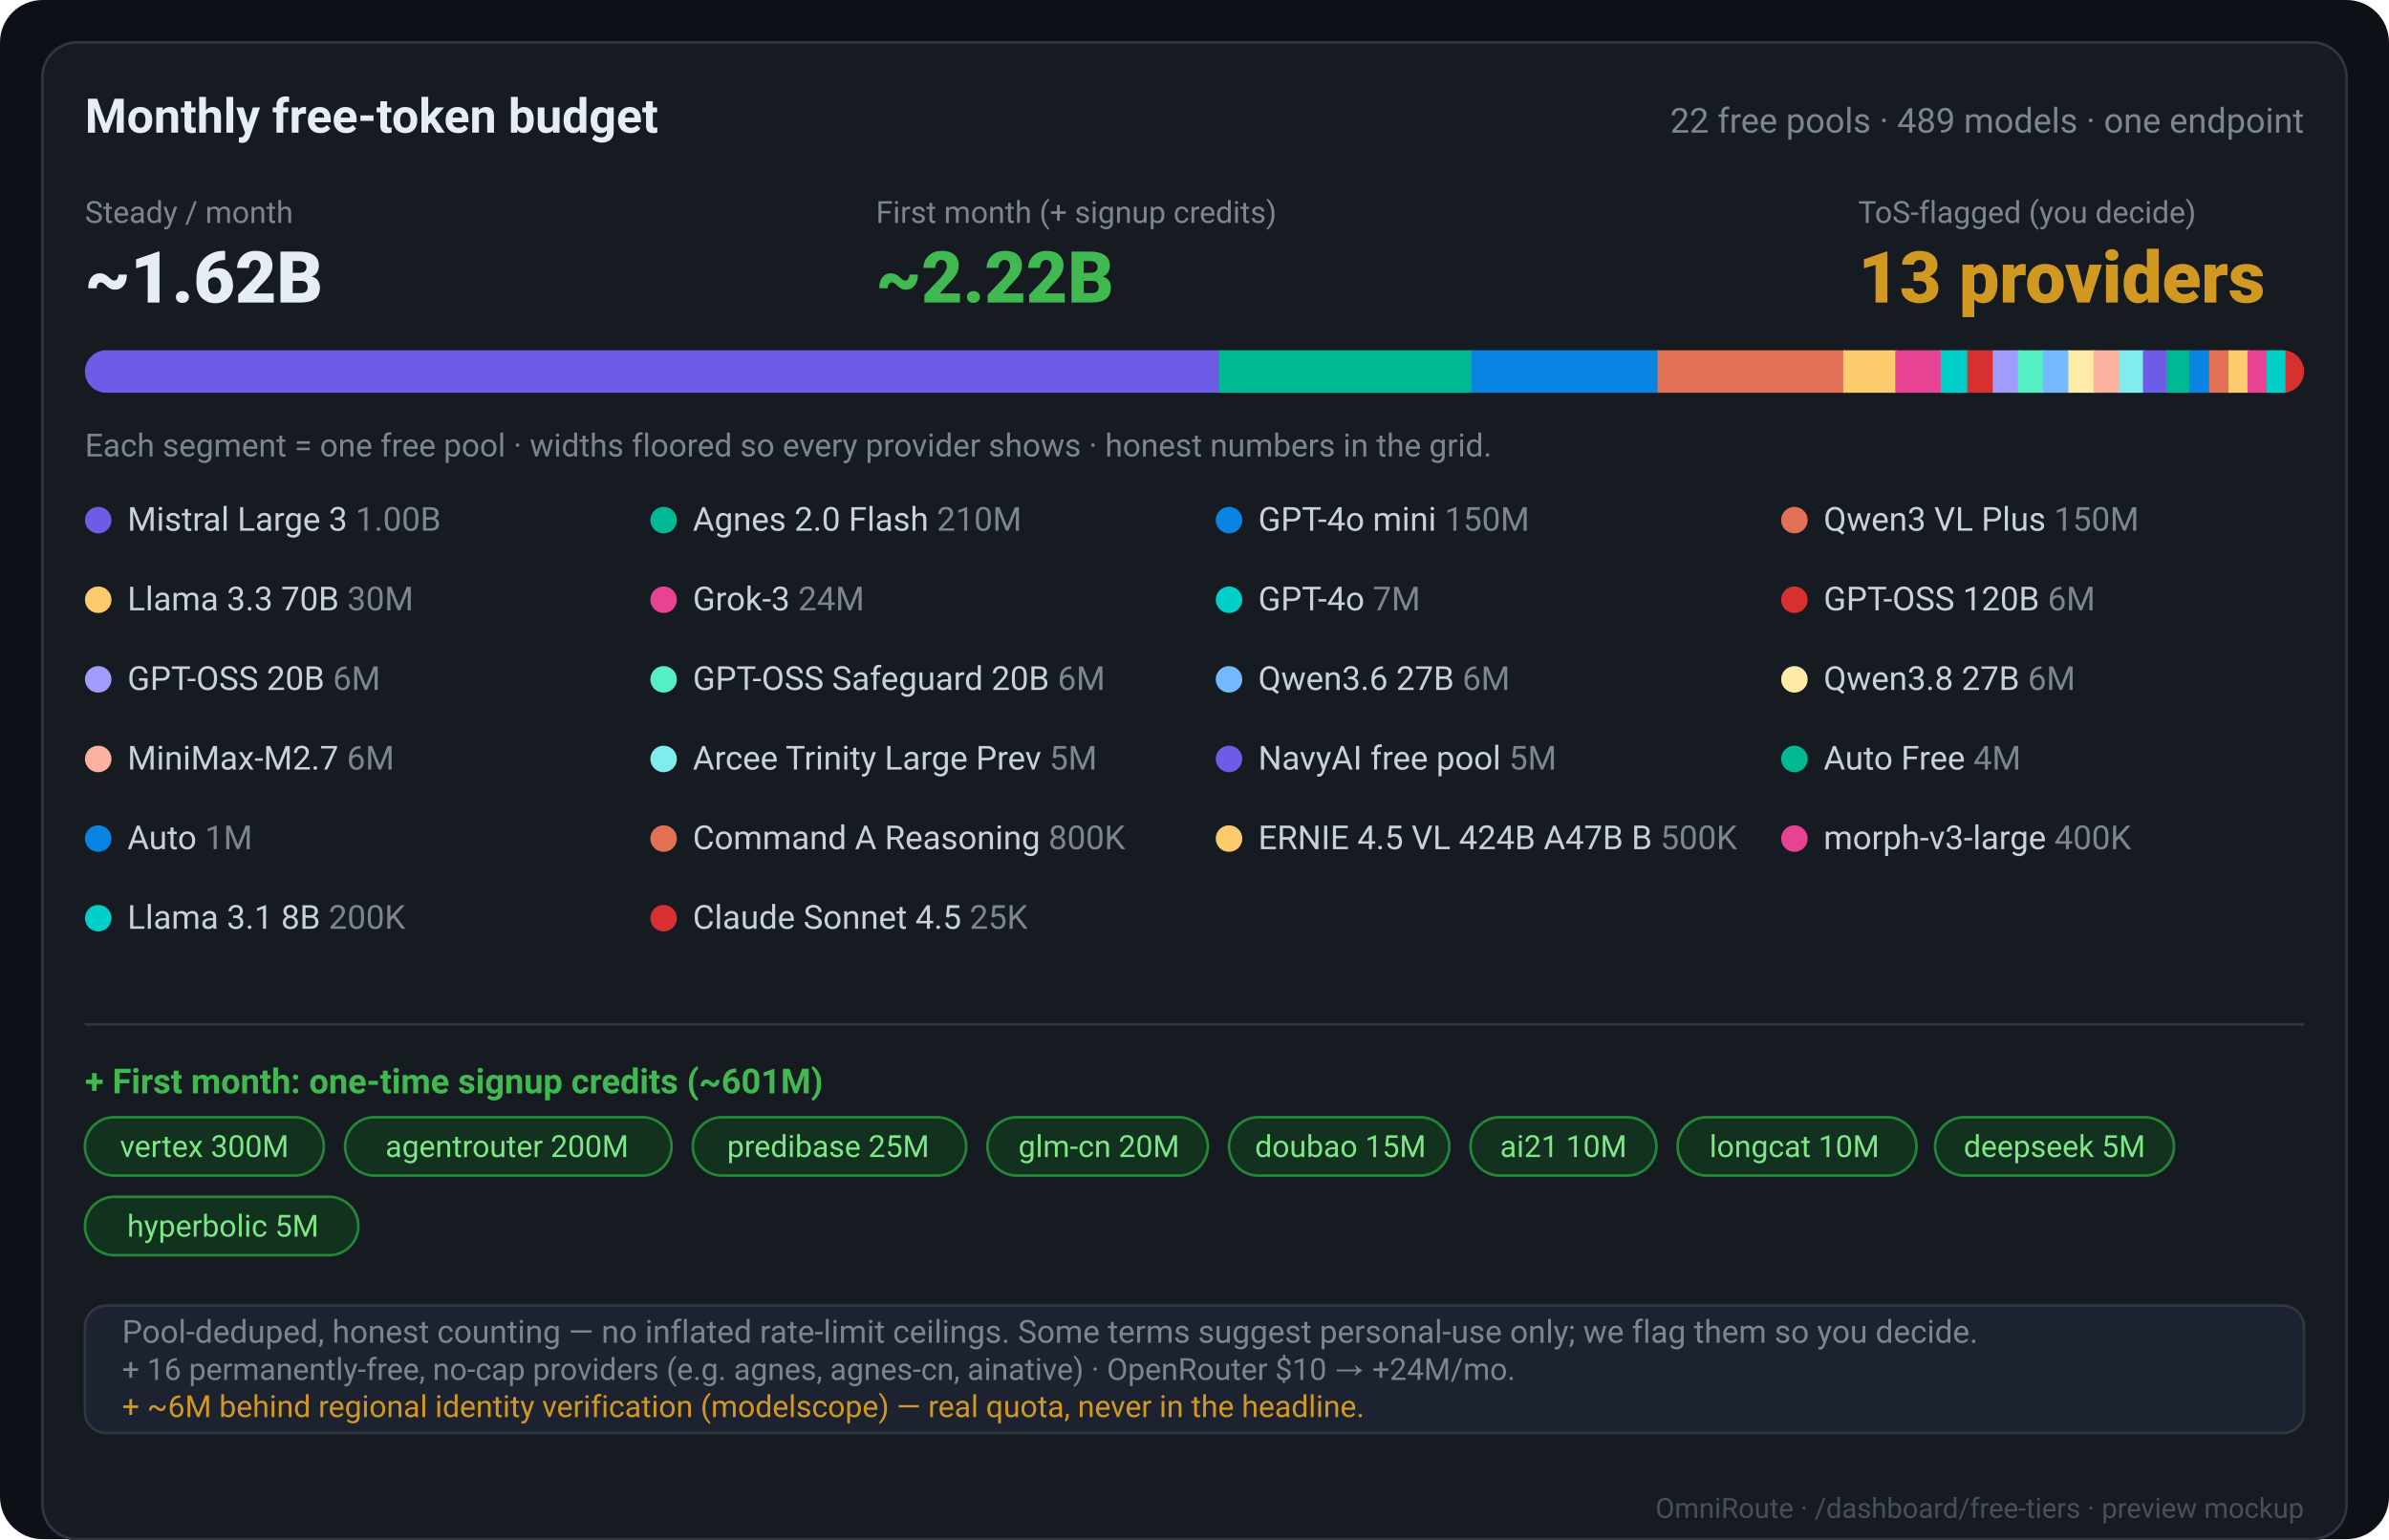
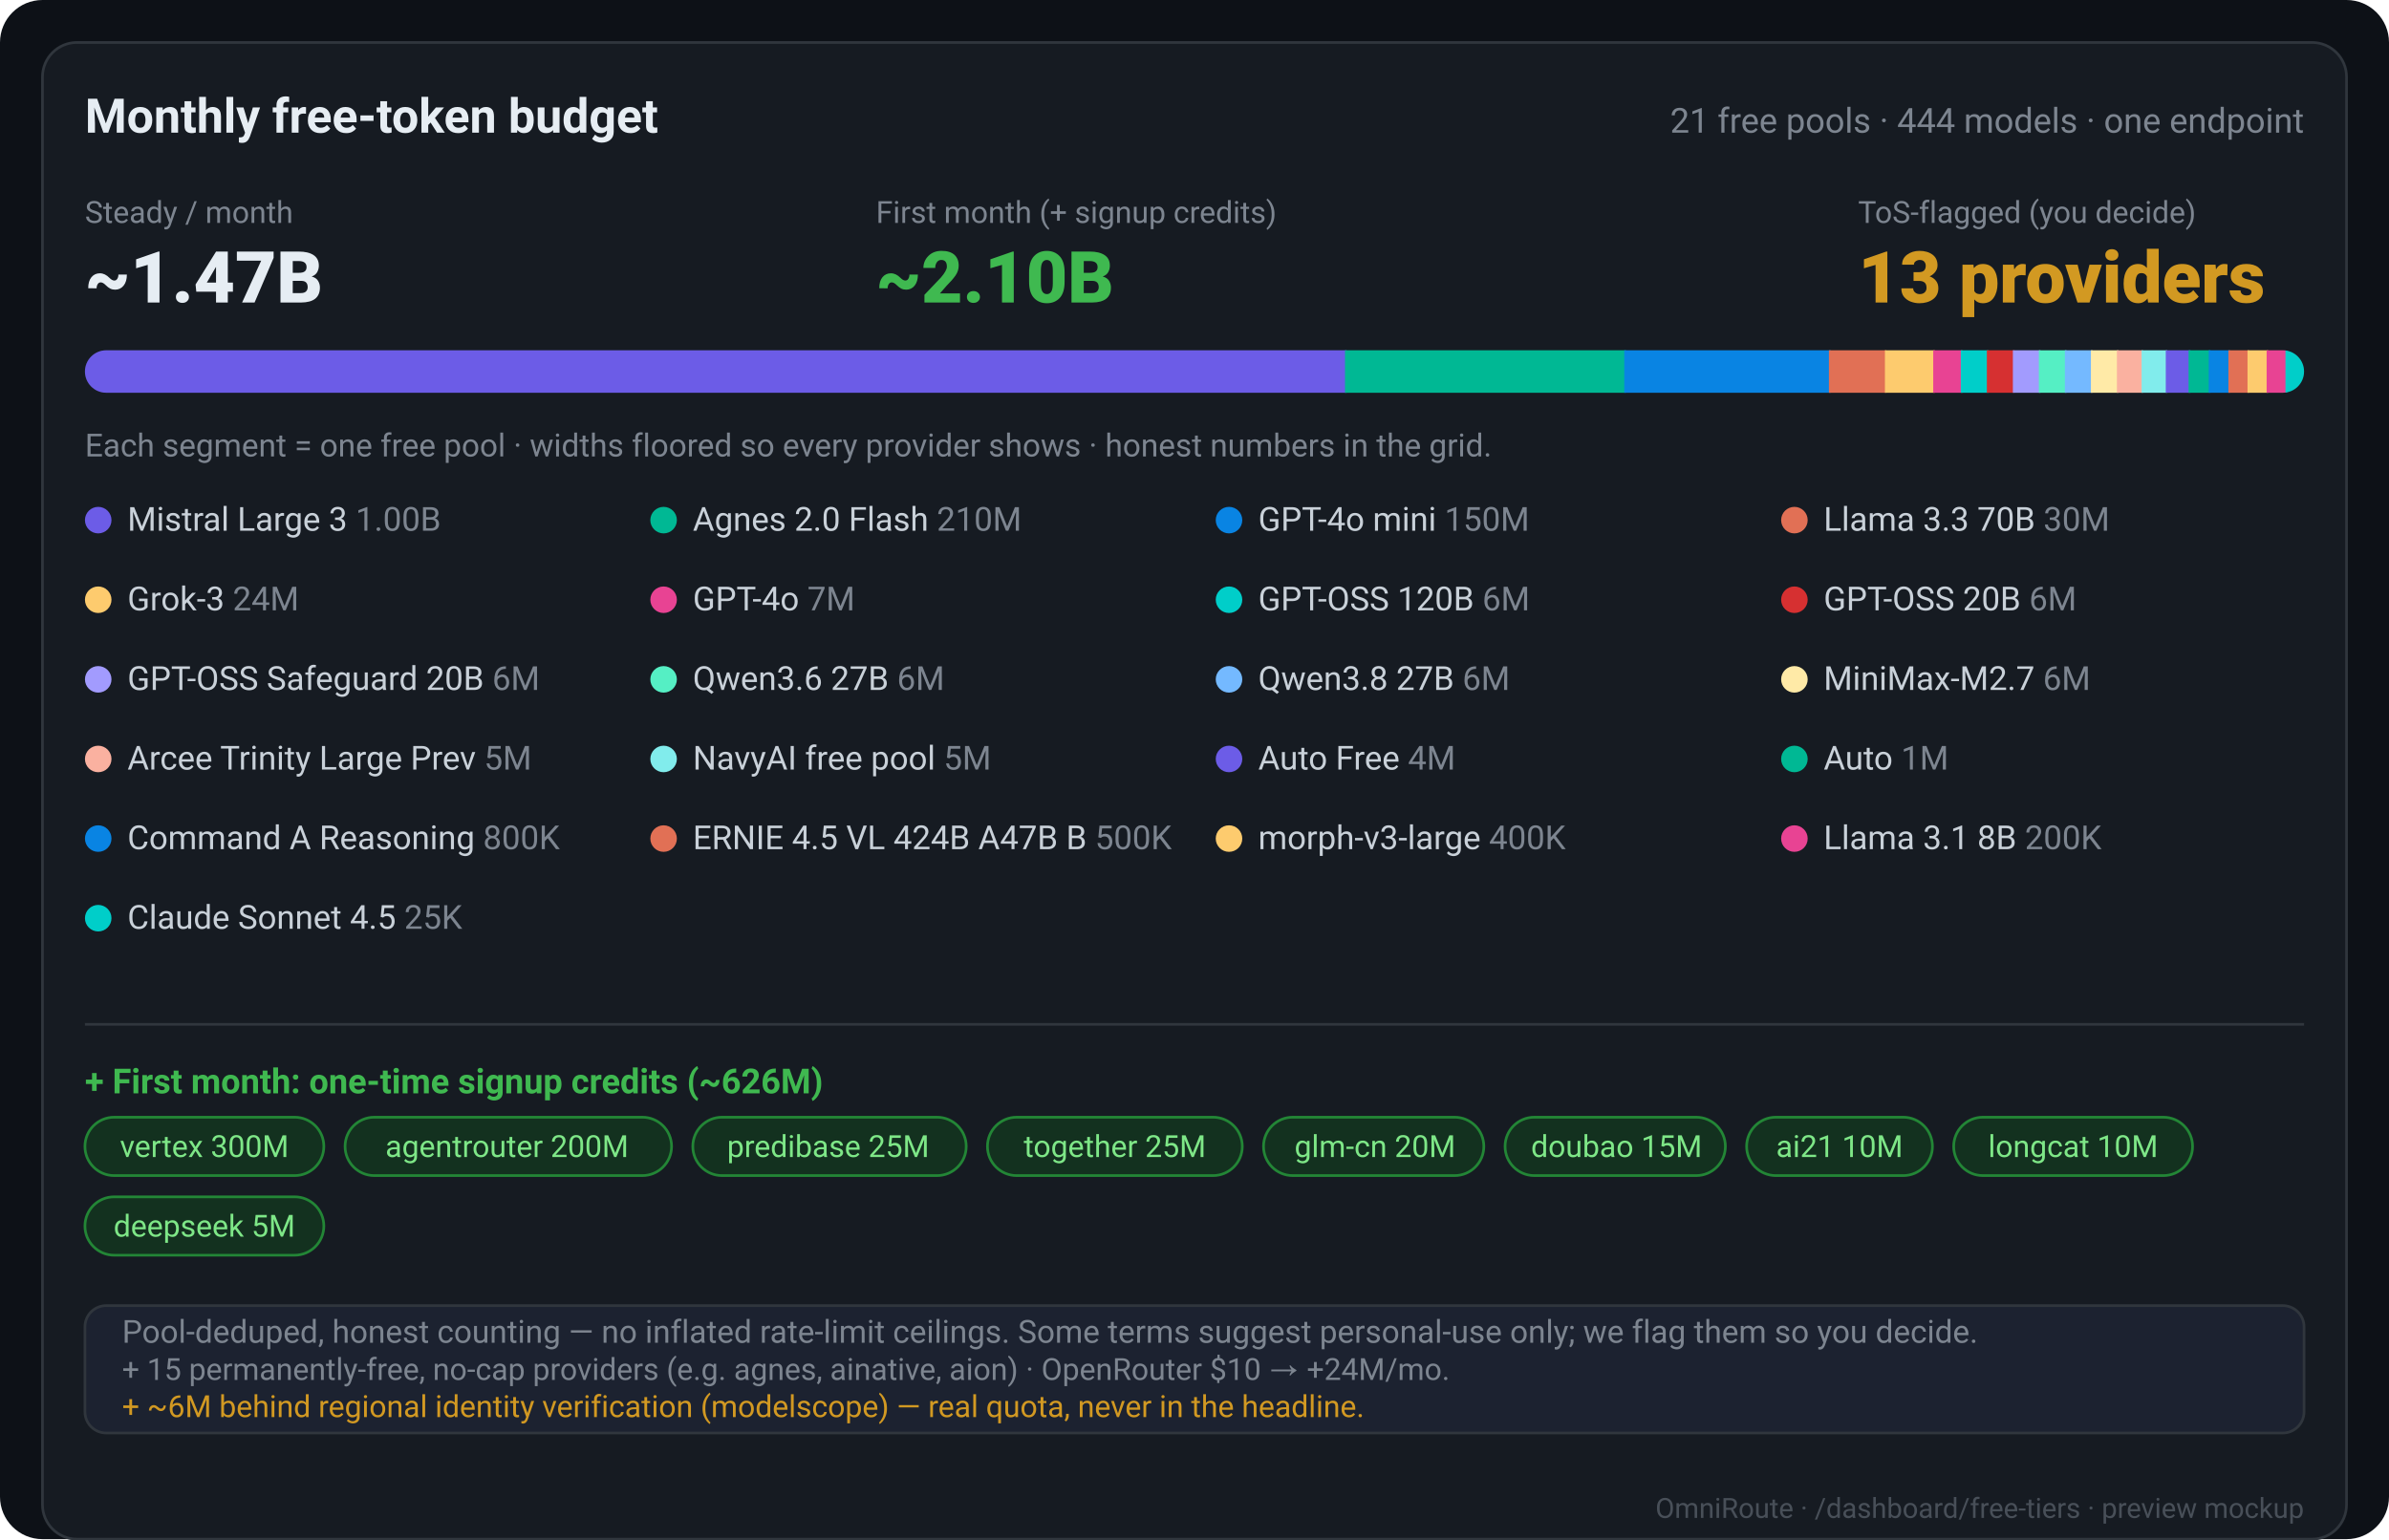
<svg xmlns="http://www.w3.org/2000/svg" width="900" height="580" viewBox="0 0 900 580" font-family="-apple-system,Segoe UI,Roboto,Helvetica,Arial,sans-serif">
  <rect width="900" height="580" rx="16" fill="#0d1117" />
  <rect x="16" y="16" width="868" height="564" rx="13" fill="#161b22" stroke="#30363d" />
  <text x="868" y="572" fill="#484f58" font-size="10.5" text-anchor="end">OmniRoute · /dashboard/free-tiers · preview mockup</text>
  <text x="32" y="50" fill="#e6edf3" font-size="18" font-weight="700">Monthly free-token budget</text>
-   <text x="868" y="50" fill="#7d8590" font-size="13" text-anchor="end">22 free pools · 489 models · one endpoint</text>
+   <text x="868" y="50" fill="#7d8590" font-size="13" text-anchor="end">21 free pools · 444 models · one endpoint</text>
  <text x="32" y="84" fill="#7d8590" font-size="11.5">Steady / month</text>
-   <text x="32" y="114" fill="#e6edf3" font-size="27" font-weight="800">~1.62B</text>
+   <text x="32" y="114" fill="#e6edf3" font-size="27" font-weight="800">~1.47B</text>
  <text x="330" y="84" fill="#7d8590" font-size="11.5">First month (+ signup credits)</text>
-   <text x="330" y="114" fill="#3fb950" font-size="27" font-weight="800">~2.22B</text>
+   <text x="330" y="114" fill="#3fb950" font-size="27" font-weight="800">~2.10B</text>
  <text x="700" y="84" fill="#7d8590" font-size="11.5">ToS-flagged (you decide)</text>
  <text x="700" y="114" fill="#d29922" font-size="27" font-weight="800">13 providers</text>
  <clipPath id="bar">
    <rect x="32" y="132" width="836" height="16" rx="8" />
  </clipPath>
  <g clip-path="url(#bar)">
    <rect x="32" y="132" width="836" height="16" fill="#21262d" />
-     <rect x="32.0" y="132" width="427.8" height="16" fill="#6c5ce7" />
-     <rect x="459.2" y="132" width="95.8" height="16" fill="#00b894" />
-     <rect x="554.4" y="132" width="70.6" height="16" fill="#0984e3" />
-     <rect x="624.4" y="132" width="70.6" height="16" fill="#e17055" />
-     <rect x="694.4" y="132" width="20.2" height="16" fill="#fdcb6e" />
-     <rect x="714.0" y="132" width="17.7" height="16" fill="#e84393" />
-     <rect x="731.1" y="132" width="10.6" height="16" fill="#00cec9" />
-     <rect x="741.1" y="132" width="10.1" height="16" fill="#d63031" />
-     <rect x="750.7" y="132" width="10.1" height="16" fill="#a29bfe" />
-     <rect x="760.2" y="132" width="10.1" height="16" fill="#55efc4" />
-     <rect x="769.7" y="132" width="10.1" height="16" fill="#74b9ff" />
-     <rect x="779.2" y="132" width="10.1" height="16" fill="#ffeaa7" />
-     <rect x="788.7" y="132" width="10.1" height="16" fill="#fab1a0" />
-     <rect x="798.3" y="132" width="9.6" height="16" fill="#81ecec" />
-     <rect x="807.3" y="132" width="9.5" height="16" fill="#6c5ce7" />
-     <rect x="816.2" y="132" width="9.1" height="16" fill="#00b894" />
-     <rect x="824.7" y="132" width="8.1" height="16" fill="#0984e3" />
-     <rect x="832.2" y="132" width="7.9" height="16" fill="#e17055" />
-     <rect x="839.5" y="132" width="7.8" height="16" fill="#fdcb6e" />
-     <rect x="846.7" y="132" width="7.8" height="16" fill="#e84393" />
-     <rect x="853.9" y="132" width="7.7" height="16" fill="#00cec9" />
-     <rect x="861.0" y="132" width="7.6" height="16" fill="#d63031" />
+     <rect x="32.0" y="132" width="475.3" height="16" fill="#6c5ce7" />
+     <rect x="506.7" y="132" width="105.8" height="16" fill="#00b894" />
+     <rect x="611.9" y="132" width="77.8" height="16" fill="#0984e3" />
+     <rect x="689.0" y="132" width="21.6" height="16" fill="#e17055" />
+     <rect x="710.1" y="132" width="18.8" height="16" fill="#fdcb6e" />
+     <rect x="728.3" y="132" width="11.0" height="16" fill="#e84393" />
+     <rect x="738.7" y="132" width="10.4" height="16" fill="#00cec9" />
+     <rect x="748.5" y="132" width="10.4" height="16" fill="#d63031" />
+     <rect x="758.3" y="132" width="10.4" height="16" fill="#a29bfe" />
+     <rect x="768.1" y="132" width="10.4" height="16" fill="#55efc4" />
+     <rect x="777.9" y="132" width="10.4" height="16" fill="#74b9ff" />
+     <rect x="787.7" y="132" width="10.4" height="16" fill="#ffeaa7" />
+     <rect x="797.5" y="132" width="9.8" height="16" fill="#fab1a0" />
+     <rect x="806.8" y="132" width="9.7" height="16" fill="#81ecec" />
+     <rect x="815.9" y="132" width="9.3" height="16" fill="#6c5ce7" />
+     <rect x="824.5" y="132" width="8.2" height="16" fill="#00b894" />
+     <rect x="832.1" y="132" width="8.0" height="16" fill="#0984e3" />
+     <rect x="839.5" y="132" width="7.8" height="16" fill="#e17055" />
+     <rect x="846.7" y="132" width="7.8" height="16" fill="#fdcb6e" />
+     <rect x="853.9" y="132" width="7.7" height="16" fill="#e84393" />
+     <rect x="861.0" y="132" width="7.6" height="16" fill="#00cec9" />
  </g>
  <text x="32" y="172" fill="#7d8590" font-size="12">Each segment = one free pool · widths floored so every provider shows · honest numbers in the grid.</text>
  <circle cx="37" cy="196" r="5" fill="#6c5ce7" />
  <text x="48" y="200" fill="#c9d1d9" font-size="12.5">Mistral Large 3 <tspan fill="#7d8590">1.00B</tspan>
  </text>
  <circle cx="250" cy="196" r="5" fill="#00b894" />
  <text x="261" y="200" fill="#c9d1d9" font-size="12.5">Agnes 2.0 Flash <tspan fill="#7d8590">210M</tspan>
  </text>
  <circle cx="463" cy="196" r="5" fill="#0984e3" />
  <text x="474" y="200" fill="#c9d1d9" font-size="12.5">GPT-4o mini <tspan fill="#7d8590">150M</tspan>
  </text>
  <circle cx="676" cy="196" r="5" fill="#e17055" />
-   <text x="687" y="200" fill="#c9d1d9" font-size="12.5">Qwen3 VL Plus <tspan fill="#7d8590">150M</tspan>
+   <text x="687" y="200" fill="#c9d1d9" font-size="12.5">Llama 3.3 70B <tspan fill="#7d8590">30M</tspan>
  </text>
  <circle cx="37" cy="226" r="5" fill="#fdcb6e" />
-   <text x="48" y="230" fill="#c9d1d9" font-size="12.5">Llama 3.3 70B <tspan fill="#7d8590">30M</tspan>
+   <text x="48" y="230" fill="#c9d1d9" font-size="12.5">Grok-3 <tspan fill="#7d8590">24M</tspan>
  </text>
  <circle cx="250" cy="226" r="5" fill="#e84393" />
-   <text x="261" y="230" fill="#c9d1d9" font-size="12.5">Grok-3 <tspan fill="#7d8590">24M</tspan>
+   <text x="261" y="230" fill="#c9d1d9" font-size="12.5">GPT-4o <tspan fill="#7d8590">7M</tspan>
  </text>
  <circle cx="463" cy="226" r="5" fill="#00cec9" />
-   <text x="474" y="230" fill="#c9d1d9" font-size="12.5">GPT-4o <tspan fill="#7d8590">7M</tspan>
+   <text x="474" y="230" fill="#c9d1d9" font-size="12.5">GPT-OSS 120B <tspan fill="#7d8590">6M</tspan>
  </text>
  <circle cx="676" cy="226" r="5" fill="#d63031" />
-   <text x="687" y="230" fill="#c9d1d9" font-size="12.5">GPT-OSS 120B <tspan fill="#7d8590">6M</tspan>
+   <text x="687" y="230" fill="#c9d1d9" font-size="12.5">GPT-OSS 20B <tspan fill="#7d8590">6M</tspan>
  </text>
  <circle cx="37" cy="256" r="5" fill="#a29bfe" />
-   <text x="48" y="260" fill="#c9d1d9" font-size="12.5">GPT-OSS 20B <tspan fill="#7d8590">6M</tspan>
+   <text x="48" y="260" fill="#c9d1d9" font-size="12.5">GPT-OSS Safeguard 20B <tspan fill="#7d8590">6M</tspan>
  </text>
  <circle cx="250" cy="256" r="5" fill="#55efc4" />
-   <text x="261" y="260" fill="#c9d1d9" font-size="12.5">GPT-OSS Safeguard 20B <tspan fill="#7d8590">6M</tspan>
+   <text x="261" y="260" fill="#c9d1d9" font-size="12.5">Qwen3.6 27B <tspan fill="#7d8590">6M</tspan>
  </text>
  <circle cx="463" cy="256" r="5" fill="#74b9ff" />
-   <text x="474" y="260" fill="#c9d1d9" font-size="12.5">Qwen3.6 27B <tspan fill="#7d8590">6M</tspan>
+   <text x="474" y="260" fill="#c9d1d9" font-size="12.5">Qwen3.8 27B <tspan fill="#7d8590">6M</tspan>
  </text>
  <circle cx="676" cy="256" r="5" fill="#ffeaa7" />
-   <text x="687" y="260" fill="#c9d1d9" font-size="12.5">Qwen3.8 27B <tspan fill="#7d8590">6M</tspan>
+   <text x="687" y="260" fill="#c9d1d9" font-size="12.5">MiniMax-M2.7 <tspan fill="#7d8590">6M</tspan>
  </text>
  <circle cx="37" cy="286" r="5" fill="#fab1a0" />
-   <text x="48" y="290" fill="#c9d1d9" font-size="12.5">MiniMax-M2.7 <tspan fill="#7d8590">6M</tspan>
+   <text x="48" y="290" fill="#c9d1d9" font-size="12.5">Arcee Trinity Large Prev <tspan fill="#7d8590">5M</tspan>
  </text>
  <circle cx="250" cy="286" r="5" fill="#81ecec" />
-   <text x="261" y="290" fill="#c9d1d9" font-size="12.5">Arcee Trinity Large Prev <tspan fill="#7d8590">5M</tspan>
+   <text x="261" y="290" fill="#c9d1d9" font-size="12.5">NavyAI free pool <tspan fill="#7d8590">5M</tspan>
  </text>
  <circle cx="463" cy="286" r="5" fill="#6c5ce7" />
-   <text x="474" y="290" fill="#c9d1d9" font-size="12.5">NavyAI free pool <tspan fill="#7d8590">5M</tspan>
+   <text x="474" y="290" fill="#c9d1d9" font-size="12.5">Auto Free <tspan fill="#7d8590">4M</tspan>
  </text>
  <circle cx="676" cy="286" r="5" fill="#00b894" />
-   <text x="687" y="290" fill="#c9d1d9" font-size="12.5">Auto Free <tspan fill="#7d8590">4M</tspan>
+   <text x="687" y="290" fill="#c9d1d9" font-size="12.5">Auto <tspan fill="#7d8590">1M</tspan>
  </text>
  <circle cx="37" cy="316" r="5" fill="#0984e3" />
-   <text x="48" y="320" fill="#c9d1d9" font-size="12.5">Auto <tspan fill="#7d8590">1M</tspan>
+   <text x="48" y="320" fill="#c9d1d9" font-size="12.5">Command A Reasoning <tspan fill="#7d8590">800K</tspan>
  </text>
  <circle cx="250" cy="316" r="5" fill="#e17055" />
-   <text x="261" y="320" fill="#c9d1d9" font-size="12.5">Command A Reasoning <tspan fill="#7d8590">800K</tspan>
+   <text x="261" y="320" fill="#c9d1d9" font-size="12.5">ERNIE 4.5 VL 424B A47B B <tspan fill="#7d8590">500K</tspan>
  </text>
  <circle cx="463" cy="316" r="5" fill="#fdcb6e" />
-   <text x="474" y="320" fill="#c9d1d9" font-size="12.5">ERNIE 4.5 VL 424B A47B B <tspan fill="#7d8590">500K</tspan>
+   <text x="474" y="320" fill="#c9d1d9" font-size="12.5">morph-v3-large <tspan fill="#7d8590">400K</tspan>
  </text>
  <circle cx="676" cy="316" r="5" fill="#e84393" />
-   <text x="687" y="320" fill="#c9d1d9" font-size="12.5">morph-v3-large <tspan fill="#7d8590">400K</tspan>
+   <text x="687" y="320" fill="#c9d1d9" font-size="12.5">Llama 3.1 8B <tspan fill="#7d8590">200K</tspan>
  </text>
  <circle cx="37" cy="346" r="5" fill="#00cec9" />
-   <text x="48" y="350" fill="#c9d1d9" font-size="12.5">Llama 3.1 8B <tspan fill="#7d8590">200K</tspan>
-   </text>
-   <circle cx="250" cy="346" r="5" fill="#d63031" />
-   <text x="261" y="350" fill="#c9d1d9" font-size="12.5">Claude Sonnet 4.5 <tspan fill="#7d8590">25K</tspan>
+   <text x="48" y="350" fill="#c9d1d9" font-size="12.5">Claude Sonnet 4.5 <tspan fill="#7d8590">25K</tspan>
  </text>
  <line x1="32" y1="386" x2="868" y2="386" stroke="#30363d" />
-   <text x="32" y="412" fill="#3fb950" font-size="13" font-weight="700">+ First month: one-time signup credits (~601M)</text>
+   <text x="32" y="412" fill="#3fb950" font-size="13" font-weight="700">+ First month: one-time signup credits (~626M)</text>
  <rect x="32" y="421" width="90" height="22" rx="11" fill="#13311f" stroke="#238636" />
  <text x="77" y="436" fill="#7ee787" font-size="11.5" text-anchor="middle">vertex 300M</text>
  <rect x="130" y="421" width="123" height="22" rx="11" fill="#13311f" stroke="#238636" />
  <text x="191" y="436" fill="#7ee787" font-size="11.5" text-anchor="middle">agentrouter 200M</text>
  <rect x="261" y="421" width="103" height="22" rx="11" fill="#13311f" stroke="#238636" />
  <text x="312" y="436" fill="#7ee787" font-size="11.5" text-anchor="middle">predibase 25M</text>
-   <rect x="372" y="421" width="83" height="22" rx="11" fill="#13311f" stroke="#238636" />
-   <text x="414" y="436" fill="#7ee787" font-size="11.5" text-anchor="middle">glm-cn 20M</text>
-   <rect x="463" y="421" width="83" height="22" rx="11" fill="#13311f" stroke="#238636" />
-   <text x="505" y="436" fill="#7ee787" font-size="11.5" text-anchor="middle">doubao 15M</text>
-   <rect x="554" y="421" width="70" height="22" rx="11" fill="#13311f" stroke="#238636" />
-   <text x="589" y="436" fill="#7ee787" font-size="11.5" text-anchor="middle">ai21 10M</text>
-   <rect x="632" y="421" width="90" height="22" rx="11" fill="#13311f" stroke="#238636" />
-   <text x="676" y="436" fill="#7ee787" font-size="11.5" text-anchor="middle">longcat 10M</text>
-   <rect x="729" y="421" width="90" height="22" rx="11" fill="#13311f" stroke="#238636" />
-   <text x="774" y="436" fill="#7ee787" font-size="11.5" text-anchor="middle">deepseek 5M</text>
-   <rect x="32" y="451" width="103" height="22" rx="11" fill="#13311f" stroke="#238636" />
-   <text x="84" y="466" fill="#7ee787" font-size="11.5" text-anchor="middle">hyperbolic 5M</text>
+   <rect x="372" y="421" width="96" height="22" rx="11" fill="#13311f" stroke="#238636" />
+   <text x="420" y="436" fill="#7ee787" font-size="11.5" text-anchor="middle">together 25M</text>
+   <rect x="476" y="421" width="83" height="22" rx="11" fill="#13311f" stroke="#238636" />
+   <text x="518" y="436" fill="#7ee787" font-size="11.5" text-anchor="middle">glm-cn 20M</text>
+   <rect x="567" y="421" width="83" height="22" rx="11" fill="#13311f" stroke="#238636" />
+   <text x="609" y="436" fill="#7ee787" font-size="11.5" text-anchor="middle">doubao 15M</text>
+   <rect x="658" y="421" width="70" height="22" rx="11" fill="#13311f" stroke="#238636" />
+   <text x="693" y="436" fill="#7ee787" font-size="11.5" text-anchor="middle">ai21 10M</text>
+   <rect x="736" y="421" width="90" height="22" rx="11" fill="#13311f" stroke="#238636" />
+   <text x="781" y="436" fill="#7ee787" font-size="11.5" text-anchor="middle">longcat 10M</text>
+   <rect x="32" y="451" width="90" height="22" rx="11" fill="#13311f" stroke="#238636" />
+   <text x="77" y="466" fill="#7ee787" font-size="11.5" text-anchor="middle">deepseek 5M</text>
  <rect x="32" y="492" width="836" height="48" rx="8" fill="#1c2230" stroke="#30363d" />
  <text x="46" y="506" fill="#7d8590" font-size="12">Pool-deduped, honest counting — no inflated rate-limit ceilings. Some terms suggest personal-use only; we flag them so you decide.</text>
-   <text x="46" y="520" fill="#7d8590" font-size="11.5">+ 16 permanently-free, no-cap providers (e.g. agnes, agnes-cn, ainative) · OpenRouter $10 → +24M/mo.</text>
+   <text x="46" y="520" fill="#7d8590" font-size="11.5">+ 15 permanently-free, no-cap providers (e.g. agnes, ainative, aion) · OpenRouter $10 → +24M/mo.</text>
  <text x="46" y="534" fill="#d29922" font-size="11.5">+ ~6M behind regional identity verification (modelscope) — real quota, never in the headline.</text>
</svg>
